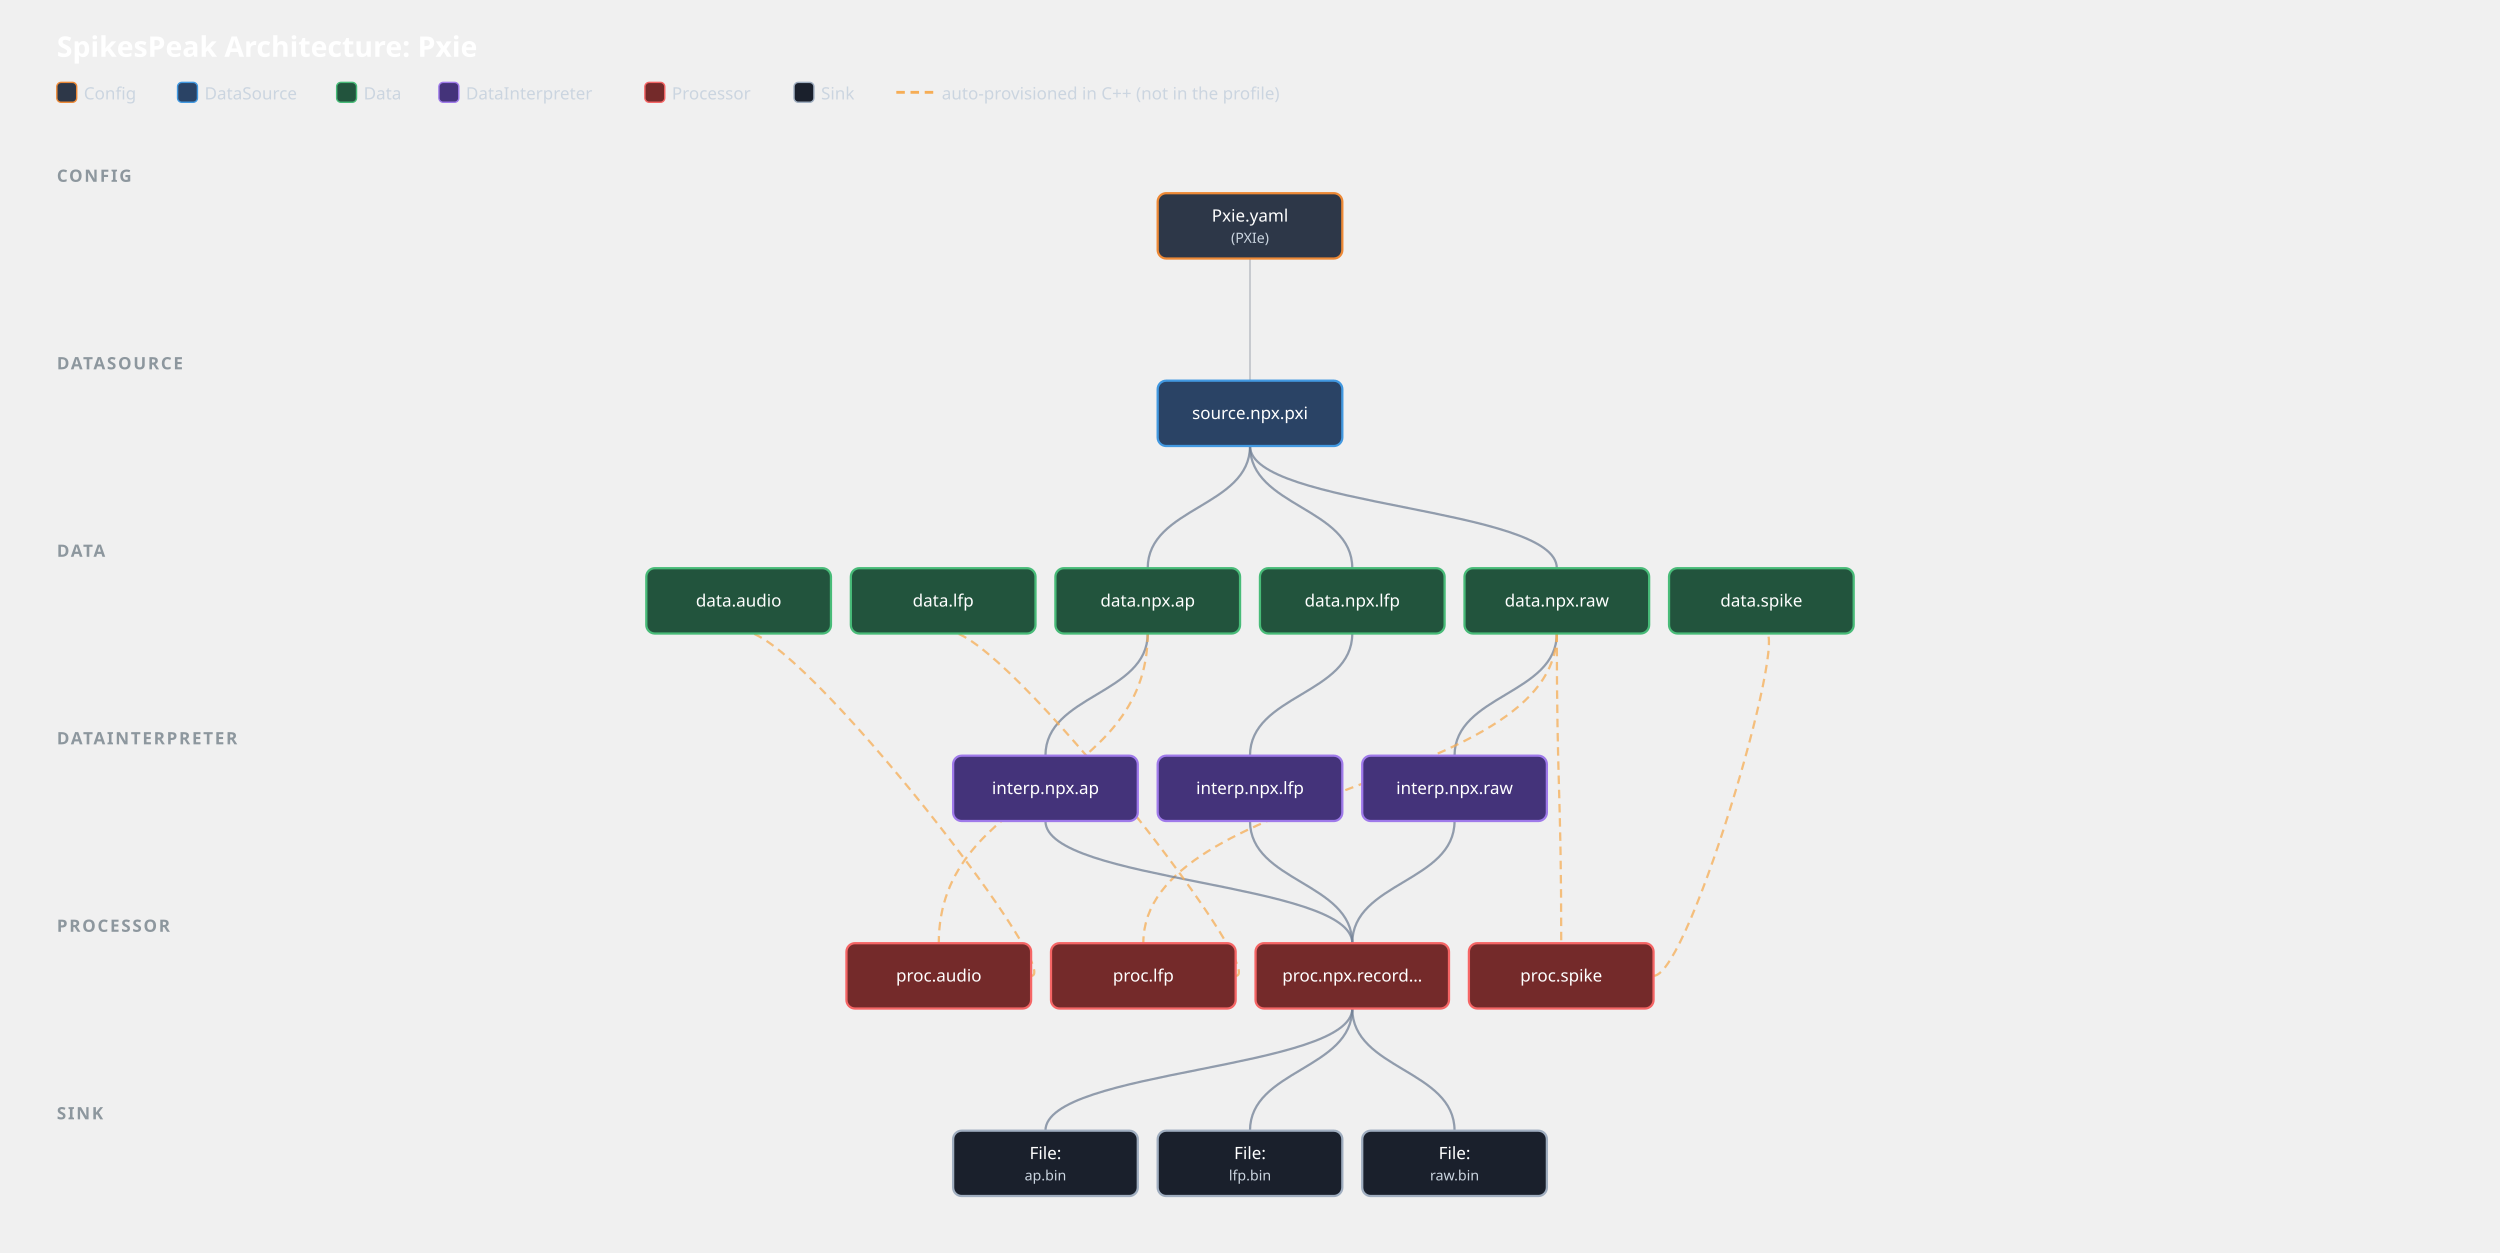
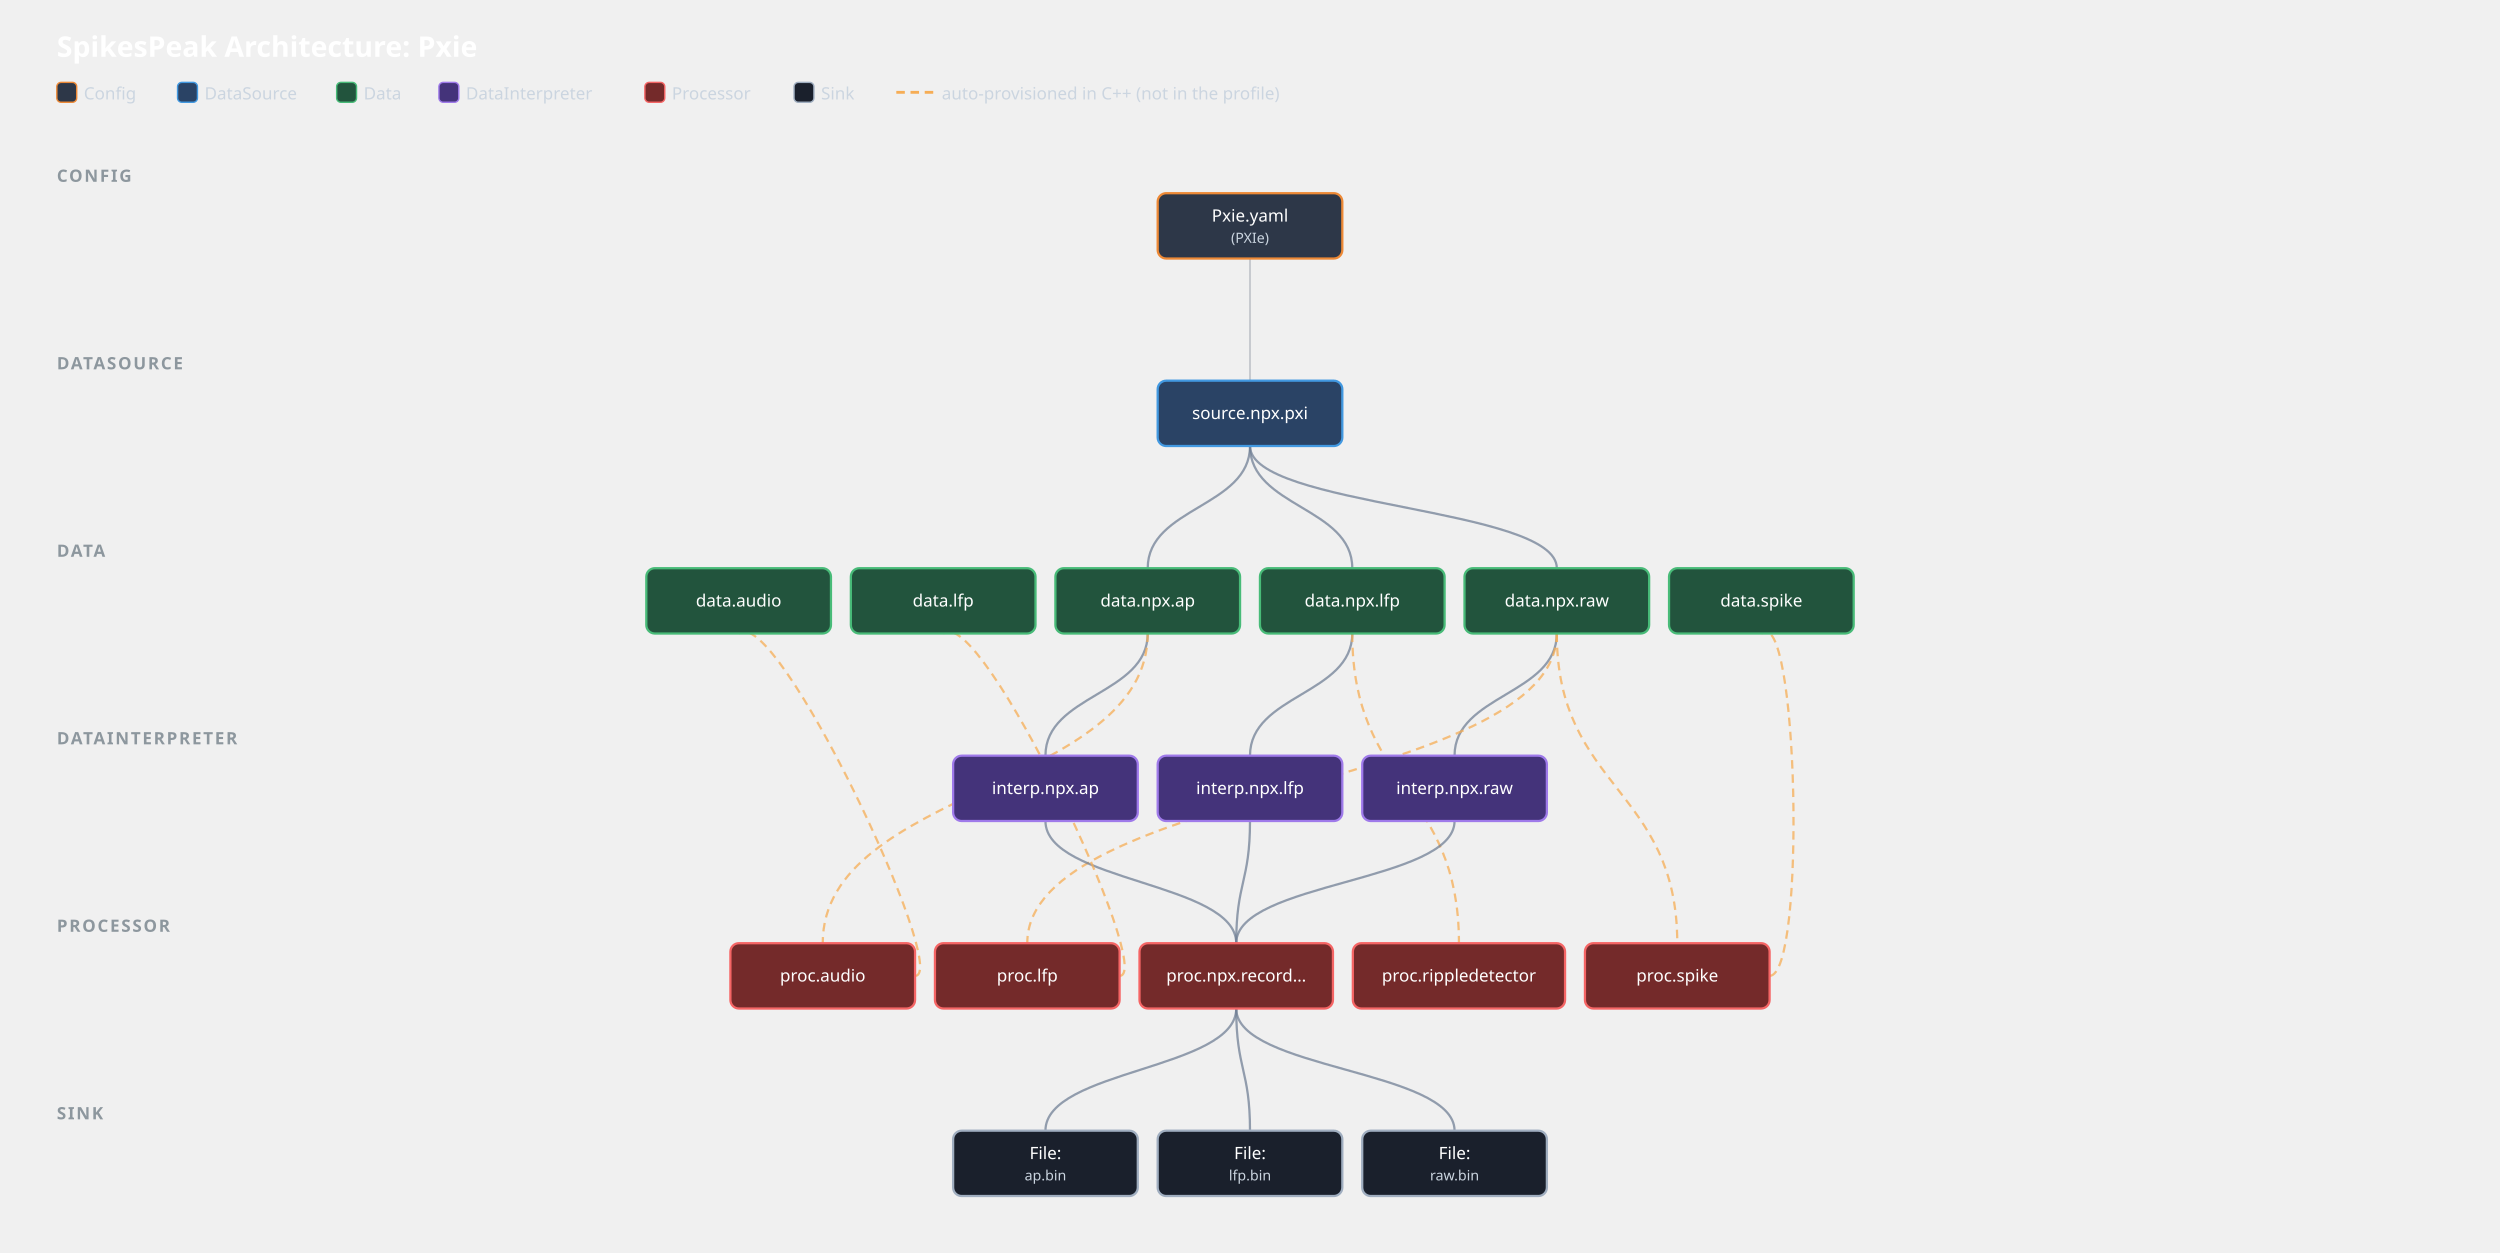
<svg xmlns="http://www.w3.org/2000/svg" width="1760.0" height="882.0" viewBox="0 0 1760.0 882.0" preserveAspectRatio="xMidYMin meet" style="background-color: #1a1a1a; max-width: 100%; height: auto;">
  <text x="40" y="40" fill="#fff" font-family="sans-serif" font-size="20" font-weight="bold">SpikesPeak Architecture: Pxie</text>
  <g id="legend">
    <rect x="40" y="58" width="14" height="14" rx="3" fill="#2d3748" stroke="#ed8936" stroke-width="1" />
    <text x="59" y="70" fill="#cbd5e0" font-family="sans-serif" font-size="12">Config</text>
    <rect x="125" y="58" width="14" height="14" rx="3" fill="#2a4365" stroke="#4299e1" stroke-width="1" />
    <text x="144" y="70" fill="#cbd5e0" font-family="sans-serif" font-size="12">DataSource</text>
    <rect x="237" y="58" width="14" height="14" rx="3" fill="#22543d" stroke="#48bb78" stroke-width="1" />
    <text x="256" y="70" fill="#cbd5e0" font-family="sans-serif" font-size="12">Data</text>
    <rect x="309" y="58" width="14" height="14" rx="3" fill="#44337a" stroke="#9f7aea" stroke-width="1" />
    <text x="328" y="70" fill="#cbd5e0" font-family="sans-serif" font-size="12">DataInterpreter</text>
    <rect x="454" y="58" width="14" height="14" rx="3" fill="#742a2a" stroke="#f56565" stroke-width="1" />
    <text x="473" y="70" fill="#cbd5e0" font-family="sans-serif" font-size="12">Processor</text>
    <rect x="559" y="58" width="14" height="14" rx="3" fill="#1a202c" stroke="#a0aec0" stroke-width="1" />
    <text x="578" y="70" fill="#cbd5e0" font-family="sans-serif" font-size="12">Sink</text>
    <path d="M 631 65 l 26 0" stroke="#f6ad55" stroke-width="2" stroke-dasharray="6 4" />
    <text x="663" y="70" fill="#cbd5e0" font-family="sans-serif" font-size="12">auto-provisioned in C++ (not in the profile)</text>
  </g>
  <g id="edges">
    <path d="M 880.0 182.0 C 880.0 207.8, 880.0 224.0, 880.0 242.0 L 880.0 268.0" fill="none" stroke="#4a5568" stroke-width="1.0" opacity="0.35" />
    <path d="M 808.0 446.0 C 808.0 489.0, 736.0 489.0, 736.0 532.0" fill="none" stroke="#718096" stroke-width="1.6" opacity="0.75" />
-     <path d="M 808.0 446.0 C 808.0 555.0, 660.9 555.0, 660.9 664.0" fill="none" stroke="#f6ad55" stroke-width="1.6" opacity="0.75" stroke-dasharray="6 4" />
+     <path d="M 808.0 446.0 C 808.0 555.0, 579.2 555.0, 579.2 664.0" fill="none" stroke="#f6ad55" stroke-width="1.6" opacity="0.75" stroke-dasharray="6 4" />
    <path d="M 952.0 446.0 C 952.0 489.0, 880.0 489.0, 880.0 532.0" fill="none" stroke="#718096" stroke-width="1.6" opacity="0.75" />
+     <path d="M 952.0 446.0 C 952.0 555.0, 1027.1 555.0, 1027.1 664.0" fill="none" stroke="#f6ad55" stroke-width="1.6" opacity="0.75" stroke-dasharray="6 4" />
    <path d="M 1096.0 446.0 C 1096.0 489.0, 1024.0 489.0, 1024.0 532.0" fill="none" stroke="#718096" stroke-width="1.6" opacity="0.75" />
-     <path d="M 1096.0 446.0 C 1096.0 555.0, 804.9 555.0, 804.9 664.0" fill="none" stroke="#f6ad55" stroke-width="1.6" opacity="0.75" stroke-dasharray="6 4" />
-     <path d="M 1096.0 446.0 C 1096.0 555.0, 1099.1 555.0, 1099.1 664.0" fill="none" stroke="#f6ad55" stroke-width="1.6" opacity="0.75" stroke-dasharray="6 4" />
-     <path d="M 736.0 578.0 C 736.0 621.0, 952.0 621.0, 952.0 664.0" fill="none" stroke="#718096" stroke-width="1.6" opacity="0.75" />
-     <path d="M 880.0 578.0 C 880.0 621.0, 952.0 621.0, 952.0 664.0" fill="none" stroke="#718096" stroke-width="1.6" opacity="0.75" />
-     <path d="M 1024.0 578.0 C 1024.0 621.0, 952.0 621.0, 952.0 664.0" fill="none" stroke="#718096" stroke-width="1.6" opacity="0.75" />
-     <path d="M 725.9 687.0 C 751.9 687.0, 546.0 423.0, 520.0 446.0" fill="none" stroke="#f6ad55" stroke-width="1.6" opacity="0.75" stroke-dasharray="6 4" />
-     <path d="M 869.9 687.0 C 895.9 687.0, 690.0 423.0, 664.0 446.0" fill="none" stroke="#f6ad55" stroke-width="1.6" opacity="0.75" stroke-dasharray="6 4" />
-     <path d="M 952.0 710.0 C 952.0 753.0, 736.0 753.0, 736.0 796.0" fill="none" stroke="#718096" stroke-width="1.6" opacity="0.75" />
-     <path d="M 952.0 710.0 C 952.0 753.0, 880.0 753.0, 880.0 796.0" fill="none" stroke="#718096" stroke-width="1.6" opacity="0.75" />
-     <path d="M 952.0 710.0 C 952.0 753.0, 1024.0 753.0, 1024.0 796.0" fill="none" stroke="#718096" stroke-width="1.6" opacity="0.75" />
-     <path d="M 1164.1 687.0 C 1190.1 687.0, 1266.0 423.0, 1240.0 446.0" fill="none" stroke="#f6ad55" stroke-width="1.6" opacity="0.75" stroke-dasharray="6 4" />
+     <path d="M 1096.0 446.0 C 1096.0 555.0, 723.2 555.0, 723.2 664.0" fill="none" stroke="#f6ad55" stroke-width="1.6" opacity="0.75" stroke-dasharray="6 4" />
+     <path d="M 1096.0 446.0 C 1096.0 555.0, 1180.8 555.0, 1180.8 664.0" fill="none" stroke="#f6ad55" stroke-width="1.6" opacity="0.75" stroke-dasharray="6 4" />
+     <path d="M 736.0 578.0 C 736.0 621.0, 870.3 621.0, 870.3 664.0" fill="none" stroke="#718096" stroke-width="1.6" opacity="0.75" />
+     <path d="M 880.0 578.0 C 880.0 621.0, 870.3 621.0, 870.3 664.0" fill="none" stroke="#718096" stroke-width="1.6" opacity="0.75" />
+     <path d="M 1024.0 578.0 C 1024.0 621.0, 870.3 621.0, 870.3 664.0" fill="none" stroke="#718096" stroke-width="1.6" opacity="0.75" />
+     <path d="M 644.2 687.0 C 670.2 687.0, 546.0 423.0, 520.0 446.0" fill="none" stroke="#f6ad55" stroke-width="1.6" opacity="0.75" stroke-dasharray="6 4" />
+     <path d="M 788.2 687.0 C 814.2 687.0, 690.0 423.0, 664.0 446.0" fill="none" stroke="#f6ad55" stroke-width="1.6" opacity="0.75" stroke-dasharray="6 4" />
+     <path d="M 870.3 710.0 C 870.3 753.0, 736.0 753.0, 736.0 796.0" fill="none" stroke="#718096" stroke-width="1.6" opacity="0.75" />
+     <path d="M 870.3 710.0 C 870.3 753.0, 880.0 753.0, 880.0 796.0" fill="none" stroke="#718096" stroke-width="1.6" opacity="0.75" />
+     <path d="M 870.3 710.0 C 870.3 753.0, 1024.0 753.0, 1024.0 796.0" fill="none" stroke="#718096" stroke-width="1.6" opacity="0.75" />
+     <path d="M 1245.8 687.0 C 1271.8 687.0, 1266.0 423.0, 1240.0 446.0" fill="none" stroke="#f6ad55" stroke-width="1.6" opacity="0.75" stroke-dasharray="6 4" />
    <path d="M 880.0 314.0 C 880.0 357.0, 808.0 357.0, 808.0 400.0" fill="none" stroke="#718096" stroke-width="1.6" opacity="0.75" />
    <path d="M 880.0 314.0 C 880.0 357.0, 952.0 357.0, 952.0 400.0" fill="none" stroke="#718096" stroke-width="1.6" opacity="0.75" />
    <path d="M 880.0 314.0 C 880.0 357.0, 1096.0 357.0, 1096.0 400.0" fill="none" stroke="#718096" stroke-width="1.6" opacity="0.75" />
  </g>
  <g id="nodes">
    <text x="40" y="128.0" fill="#8d979e" font-family="sans-serif" font-size="12" font-weight="bold" letter-spacing="1.2">CONFIG</text>
    <text x="40" y="260.0" fill="#8d979e" font-family="sans-serif" font-size="12" font-weight="bold" letter-spacing="1.2">DATASOURCE</text>
    <text x="40" y="392.0" fill="#8d979e" font-family="sans-serif" font-size="12" font-weight="bold" letter-spacing="1.2">DATA</text>
    <text x="40" y="524.0" fill="#8d979e" font-family="sans-serif" font-size="12" font-weight="bold" letter-spacing="1.2">DATAINTERPRETER</text>
    <text x="40" y="656.0" fill="#8d979e" font-family="sans-serif" font-size="12" font-weight="bold" letter-spacing="1.2">PROCESSOR</text>
    <text x="40" y="788.0" fill="#8d979e" font-family="sans-serif" font-size="12" font-weight="bold" letter-spacing="1.2">SINK</text>
    <rect x="815.0" y="136.0" width="130.0" height="46" rx="6" fill="#2d3748" stroke="#ed8936" stroke-width="1.6" />
    <text x="880.0" y="156.0" fill="#fff" font-family="sans-serif" font-size="12" text-anchor="middle">Pxie.yaml</text>
    <text x="880.0" y="171.0" fill="#cbd5e0" font-family="sans-serif" font-size="10" text-anchor="middle">(PXIe)</text>
    <rect x="455.0" y="400.0" width="130.0" height="46" rx="6" fill="#22543d" stroke="#48bb78" stroke-width="1.6" />
    <text x="520.0" y="427.0" fill="#fff" font-family="sans-serif" font-size="12" text-anchor="middle">data.audio</text>
    <rect x="599.0" y="400.0" width="130.0" height="46" rx="6" fill="#22543d" stroke="#48bb78" stroke-width="1.6" />
    <text x="664.0" y="427.0" fill="#fff" font-family="sans-serif" font-size="12" text-anchor="middle">data.lfp</text>
    <rect x="743.0" y="400.0" width="130.0" height="46" rx="6" fill="#22543d" stroke="#48bb78" stroke-width="1.6" />
    <text x="808.0" y="427.0" fill="#fff" font-family="sans-serif" font-size="12" text-anchor="middle">data.npx.ap</text>
    <rect x="887.0" y="400.0" width="130.0" height="46" rx="6" fill="#22543d" stroke="#48bb78" stroke-width="1.6" />
    <text x="952.0" y="427.0" fill="#fff" font-family="sans-serif" font-size="12" text-anchor="middle">data.npx.lfp</text>
    <rect x="1031.0" y="400.0" width="130.0" height="46" rx="6" fill="#22543d" stroke="#48bb78" stroke-width="1.6" />
    <text x="1096.0" y="427.0" fill="#fff" font-family="sans-serif" font-size="12" text-anchor="middle">data.npx.raw</text>
    <rect x="1175.0" y="400.0" width="130.0" height="46" rx="6" fill="#22543d" stroke="#48bb78" stroke-width="1.6" />
    <text x="1240.0" y="427.0" fill="#fff" font-family="sans-serif" font-size="12" text-anchor="middle">data.spike</text>
    <rect x="671.0" y="532.0" width="130.0" height="46" rx="6" fill="#44337a" stroke="#9f7aea" stroke-width="1.6" />
    <text x="736.0" y="559.0" fill="#fff" font-family="sans-serif" font-size="12" text-anchor="middle">interp.npx.ap</text>
    <rect x="815.0" y="532.0" width="130.0" height="46" rx="6" fill="#44337a" stroke="#9f7aea" stroke-width="1.6" />
    <text x="880.0" y="559.0" fill="#fff" font-family="sans-serif" font-size="12" text-anchor="middle">interp.npx.lfp</text>
    <rect x="959.0" y="532.0" width="130.0" height="46" rx="6" fill="#44337a" stroke="#9f7aea" stroke-width="1.6" />
    <text x="1024.0" y="559.0" fill="#fff" font-family="sans-serif" font-size="12" text-anchor="middle">interp.npx.raw</text>
-     <rect x="595.9" y="664.0" width="130.0" height="46" rx="6" fill="#742a2a" stroke="#f56565" stroke-width="1.6" />
-     <text x="660.9" y="691.0" fill="#fff" font-family="sans-serif" font-size="12" text-anchor="middle">proc.audio</text>
-     <rect x="739.9" y="664.0" width="130.0" height="46" rx="6" fill="#742a2a" stroke="#f56565" stroke-width="1.6" />
-     <text x="804.9" y="691.0" fill="#fff" font-family="sans-serif" font-size="12" text-anchor="middle">proc.lfp</text>
-     <rect x="883.9" y="664.0" width="136.2" height="46" rx="6" fill="#742a2a" stroke="#f56565" stroke-width="1.6" />
-     <text x="952.0" y="691.0" fill="#fff" font-family="sans-serif" font-size="12" text-anchor="middle">proc.npx.record…</text>
-     <rect x="1034.1" y="664.0" width="130.0" height="46" rx="6" fill="#742a2a" stroke="#f56565" stroke-width="1.6" />
-     <text x="1099.1" y="691.0" fill="#fff" font-family="sans-serif" font-size="12" text-anchor="middle">proc.spike</text>
+     <rect x="514.2" y="664.0" width="130.0" height="46" rx="6" fill="#742a2a" stroke="#f56565" stroke-width="1.6" />
+     <text x="579.2" y="691.0" fill="#fff" font-family="sans-serif" font-size="12" text-anchor="middle">proc.audio</text>
+     <rect x="658.2" y="664.0" width="130.0" height="46" rx="6" fill="#742a2a" stroke="#f56565" stroke-width="1.6" />
+     <text x="723.2" y="691.0" fill="#fff" font-family="sans-serif" font-size="12" text-anchor="middle">proc.lfp</text>
+     <rect x="802.2" y="664.0" width="136.2" height="46" rx="6" fill="#742a2a" stroke="#f56565" stroke-width="1.6" />
+     <text x="870.3" y="691.0" fill="#fff" font-family="sans-serif" font-size="12" text-anchor="middle">proc.npx.record…</text>
+     <rect x="952.4" y="664.0" width="149.4" height="46" rx="6" fill="#742a2a" stroke="#f56565" stroke-width="1.6" />
+     <text x="1027.1" y="691.0" fill="#fff" font-family="sans-serif" font-size="12" text-anchor="middle">proc.rippledetector</text>
+     <rect x="1115.8" y="664.0" width="130.0" height="46" rx="6" fill="#742a2a" stroke="#f56565" stroke-width="1.6" />
+     <text x="1180.8" y="691.0" fill="#fff" font-family="sans-serif" font-size="12" text-anchor="middle">proc.spike</text>
    <rect x="671.0" y="796.0" width="130.0" height="46" rx="6" fill="#1a202c" stroke="#a0aec0" stroke-width="1.6" />
    <text x="736.0" y="816.0" fill="#fff" font-family="sans-serif" font-size="12" text-anchor="middle">File:</text>
    <text x="736.0" y="831.0" fill="#cbd5e0" font-family="sans-serif" font-size="10" text-anchor="middle">ap.bin</text>
    <rect x="815.0" y="796.0" width="130.0" height="46" rx="6" fill="#1a202c" stroke="#a0aec0" stroke-width="1.6" />
    <text x="880.0" y="816.0" fill="#fff" font-family="sans-serif" font-size="12" text-anchor="middle">File:</text>
    <text x="880.0" y="831.0" fill="#cbd5e0" font-family="sans-serif" font-size="10" text-anchor="middle">lfp.bin</text>
    <rect x="959.0" y="796.0" width="130.0" height="46" rx="6" fill="#1a202c" stroke="#a0aec0" stroke-width="1.6" />
    <text x="1024.0" y="816.0" fill="#fff" font-family="sans-serif" font-size="12" text-anchor="middle">File:</text>
    <text x="1024.0" y="831.0" fill="#cbd5e0" font-family="sans-serif" font-size="10" text-anchor="middle">raw.bin</text>
    <rect x="815.0" y="268.0" width="130.0" height="46" rx="6" fill="#2a4365" stroke="#4299e1" stroke-width="1.6" />
    <text x="880.0" y="295.0" fill="#fff" font-family="sans-serif" font-size="12" text-anchor="middle">source.npx.pxi</text>
  </g>
</svg>
